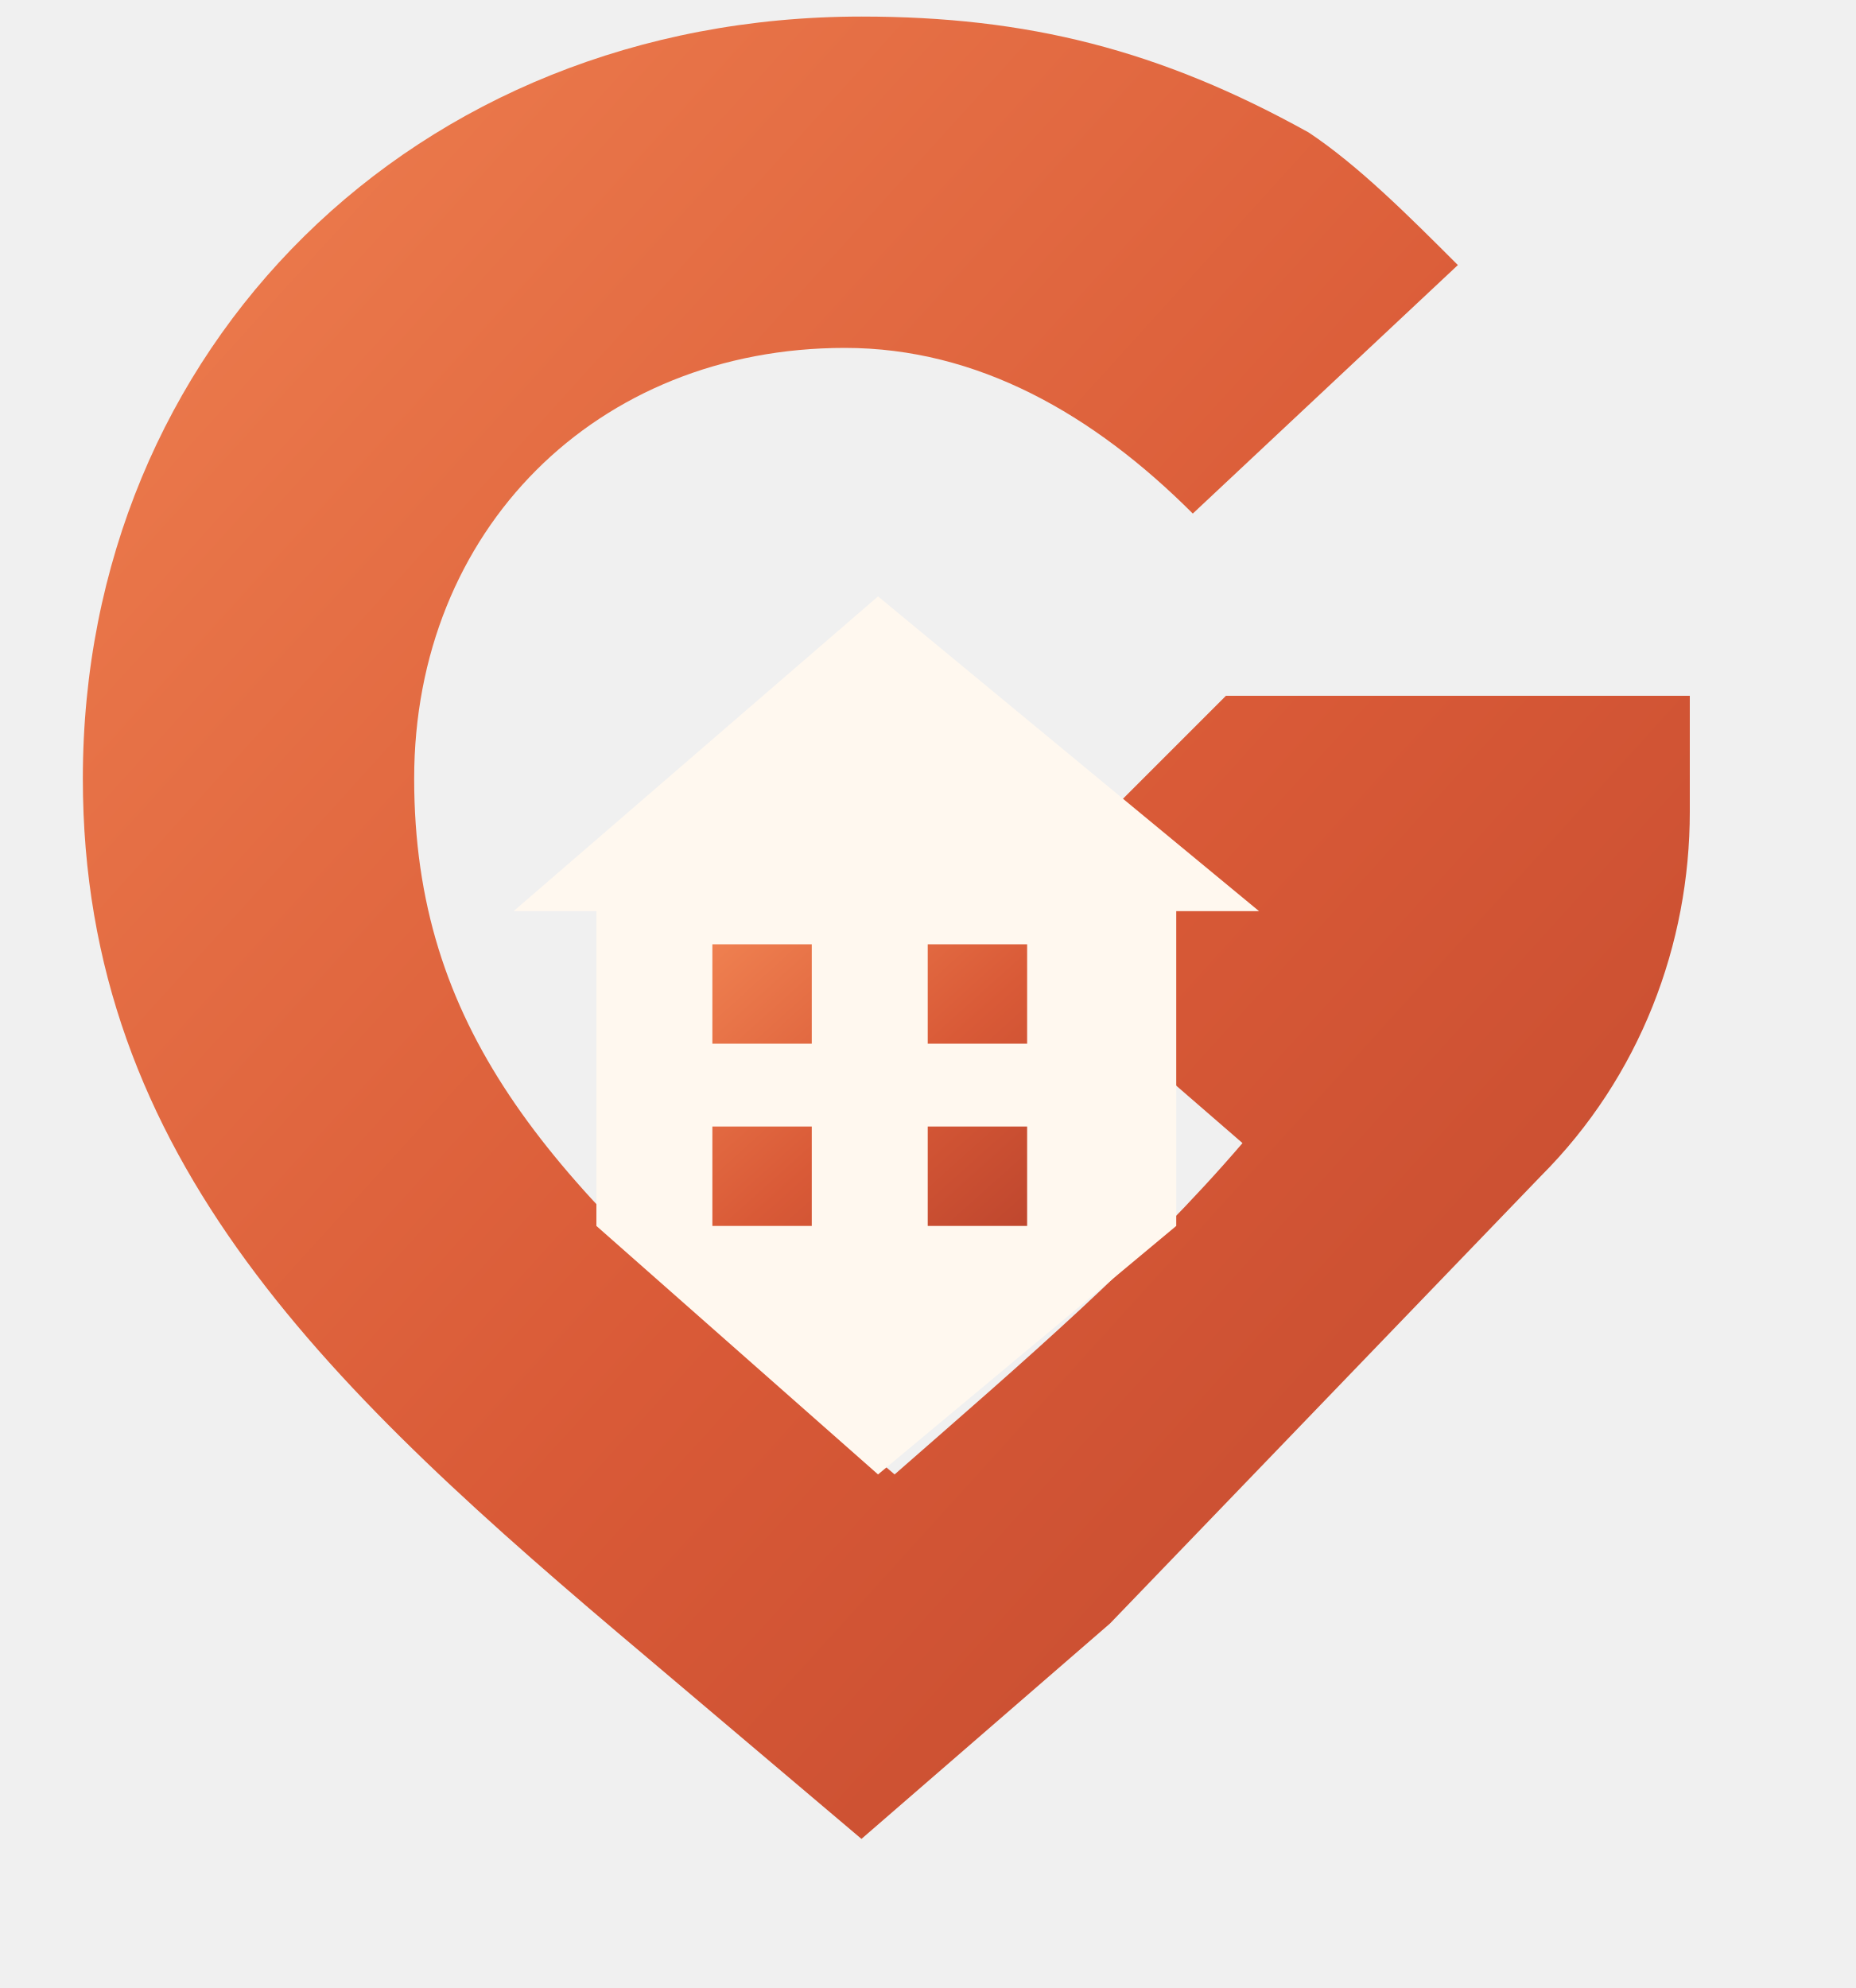
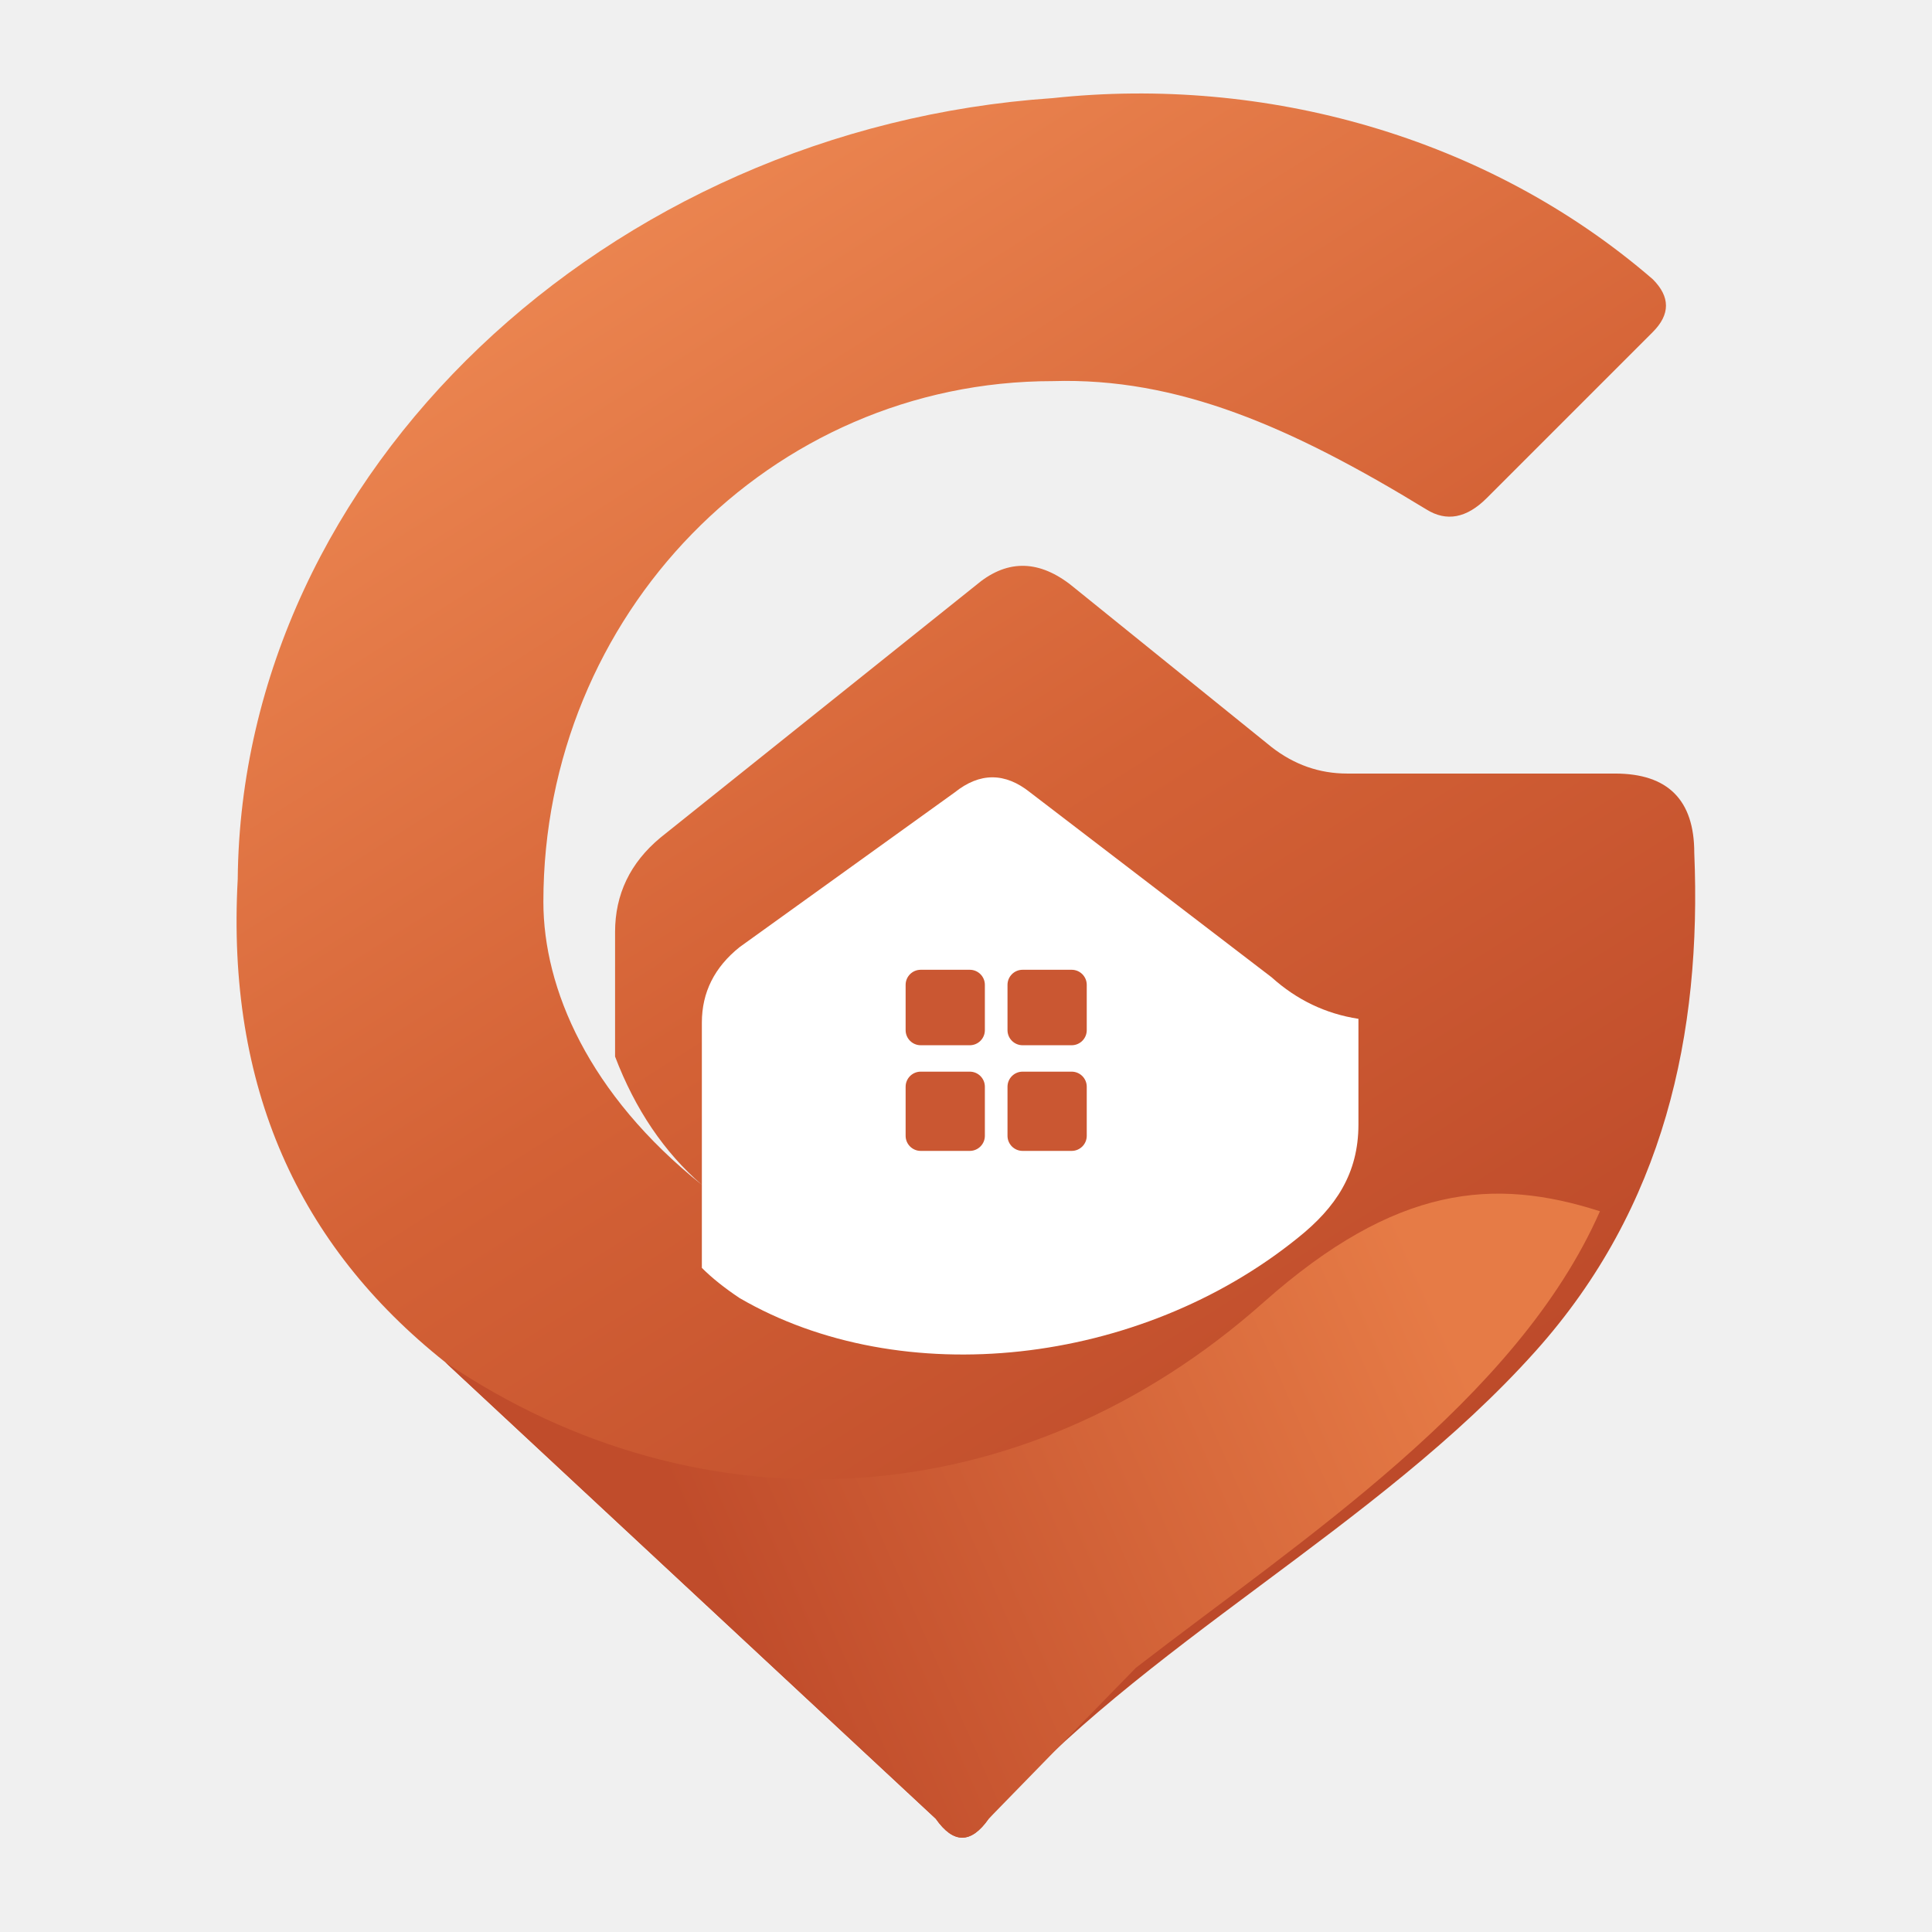
- <svg xmlns="http://www.w3.org/2000/svg" viewBox="0 0 112 120" role="img" aria-labelledby="title">
+ <svg xmlns="http://www.w3.org/2000/svg" viewBox="154 130 512 512" width="512" height="512">
  <defs>
-     <linearGradient id="terracotta" x1="0" y1="0" x2="1" y2="1">
-       <stop offset="0" stop-color="#ef8050" />
-       <stop offset="0.55" stop-color="#d95a37" />
-       <stop offset="1" stop-color="#bf472e" />
+     <linearGradient id="terracotta" x1="295" y1="175" x2="535" y2="553" gradientUnits="userSpaceOnUse">
+       <stop stop-color="#EE8953" />
+       <stop offset="0.48" stop-color="#D46236" />
+       <stop offset="1" stop-color="#B94628" />
+     </linearGradient>
+     <linearGradient id="fold" x1="328" y1="516" x2="516" y2="433" gradientUnits="userSpaceOnUse">
+       <stop stop-color="#C04C2B" />
+       <stop offset="1" stop-color="#E67B46" />
    </linearGradient>
  </defs>
-   <path fill="url(#terracotta)" d="M79 8C70 3 62 1 52 1 25 1 5 21 5 47c0 23 15 37 34 53l13 11 15-13 26-27c6-6 9-14 9-22v-7H74L60 56l15 13c-6 7-13 13-21 20l-7-6C33 71 25 62 25 47c0-15 11-26 26-26 8 0 15 4 21 10l16-15c-3-3-6-6-9-8Z" />
-   <path fill="#fff8ef" d="m31 55 22-19 23 19h-5v19L53 89 36 74V55h-5Z" />
-   <path fill="url(#terracotta)" d="M43 57h6v6h-6zm13 0h6v6h-6zM43 68h6v6h-6zm13 0h6v6h-6z" />
+   <path fill="url(#terracotta)" d="M592 204C548 166 489 150 433 156C315 164 218 255 217 363C214 418 233 460 272 491L402 612Q409 622 416 612C456 566 519 535 561 488C595 450 605 404 603 356Q603 335 582 335H511Q500 335 491 328L439 286Q426 275 414 284L329 352Q317 362 317 377V410Q325 431 340 444C310 420 298 392 298 369C298 293 358 231 433 231C466 230 496 243 532 265Q540 270 548 262L592 218Q599 211 592 204Z" />
+   <path fill="url(#fold)" d="M272 491C340 537 425 532 489 475C524 444 550 442 578 451C556 501 499 538 455 572L416 612Q409 622 402 612Z" />
+   <path fill="#FFF" d="M340 444V401Q340 389 350 381L407 340Q417 332 427 340L491 389Q501 398 514 400V428C514 441 508 450 498 458C456 492 393 499 350 474Q344 470 340 466Z" />
+   <g fill="#CA5732">
+     <rect x="394" y="387" width="21" height="20" rx="4" />
+     <rect x="421" y="387" width="21" height="20" rx="4" />
+     <rect x="394" y="414" width="21" height="21" rx="4" />
+     <rect x="421" y="414" width="21" height="21" rx="4" />
+   </g>
</svg>
